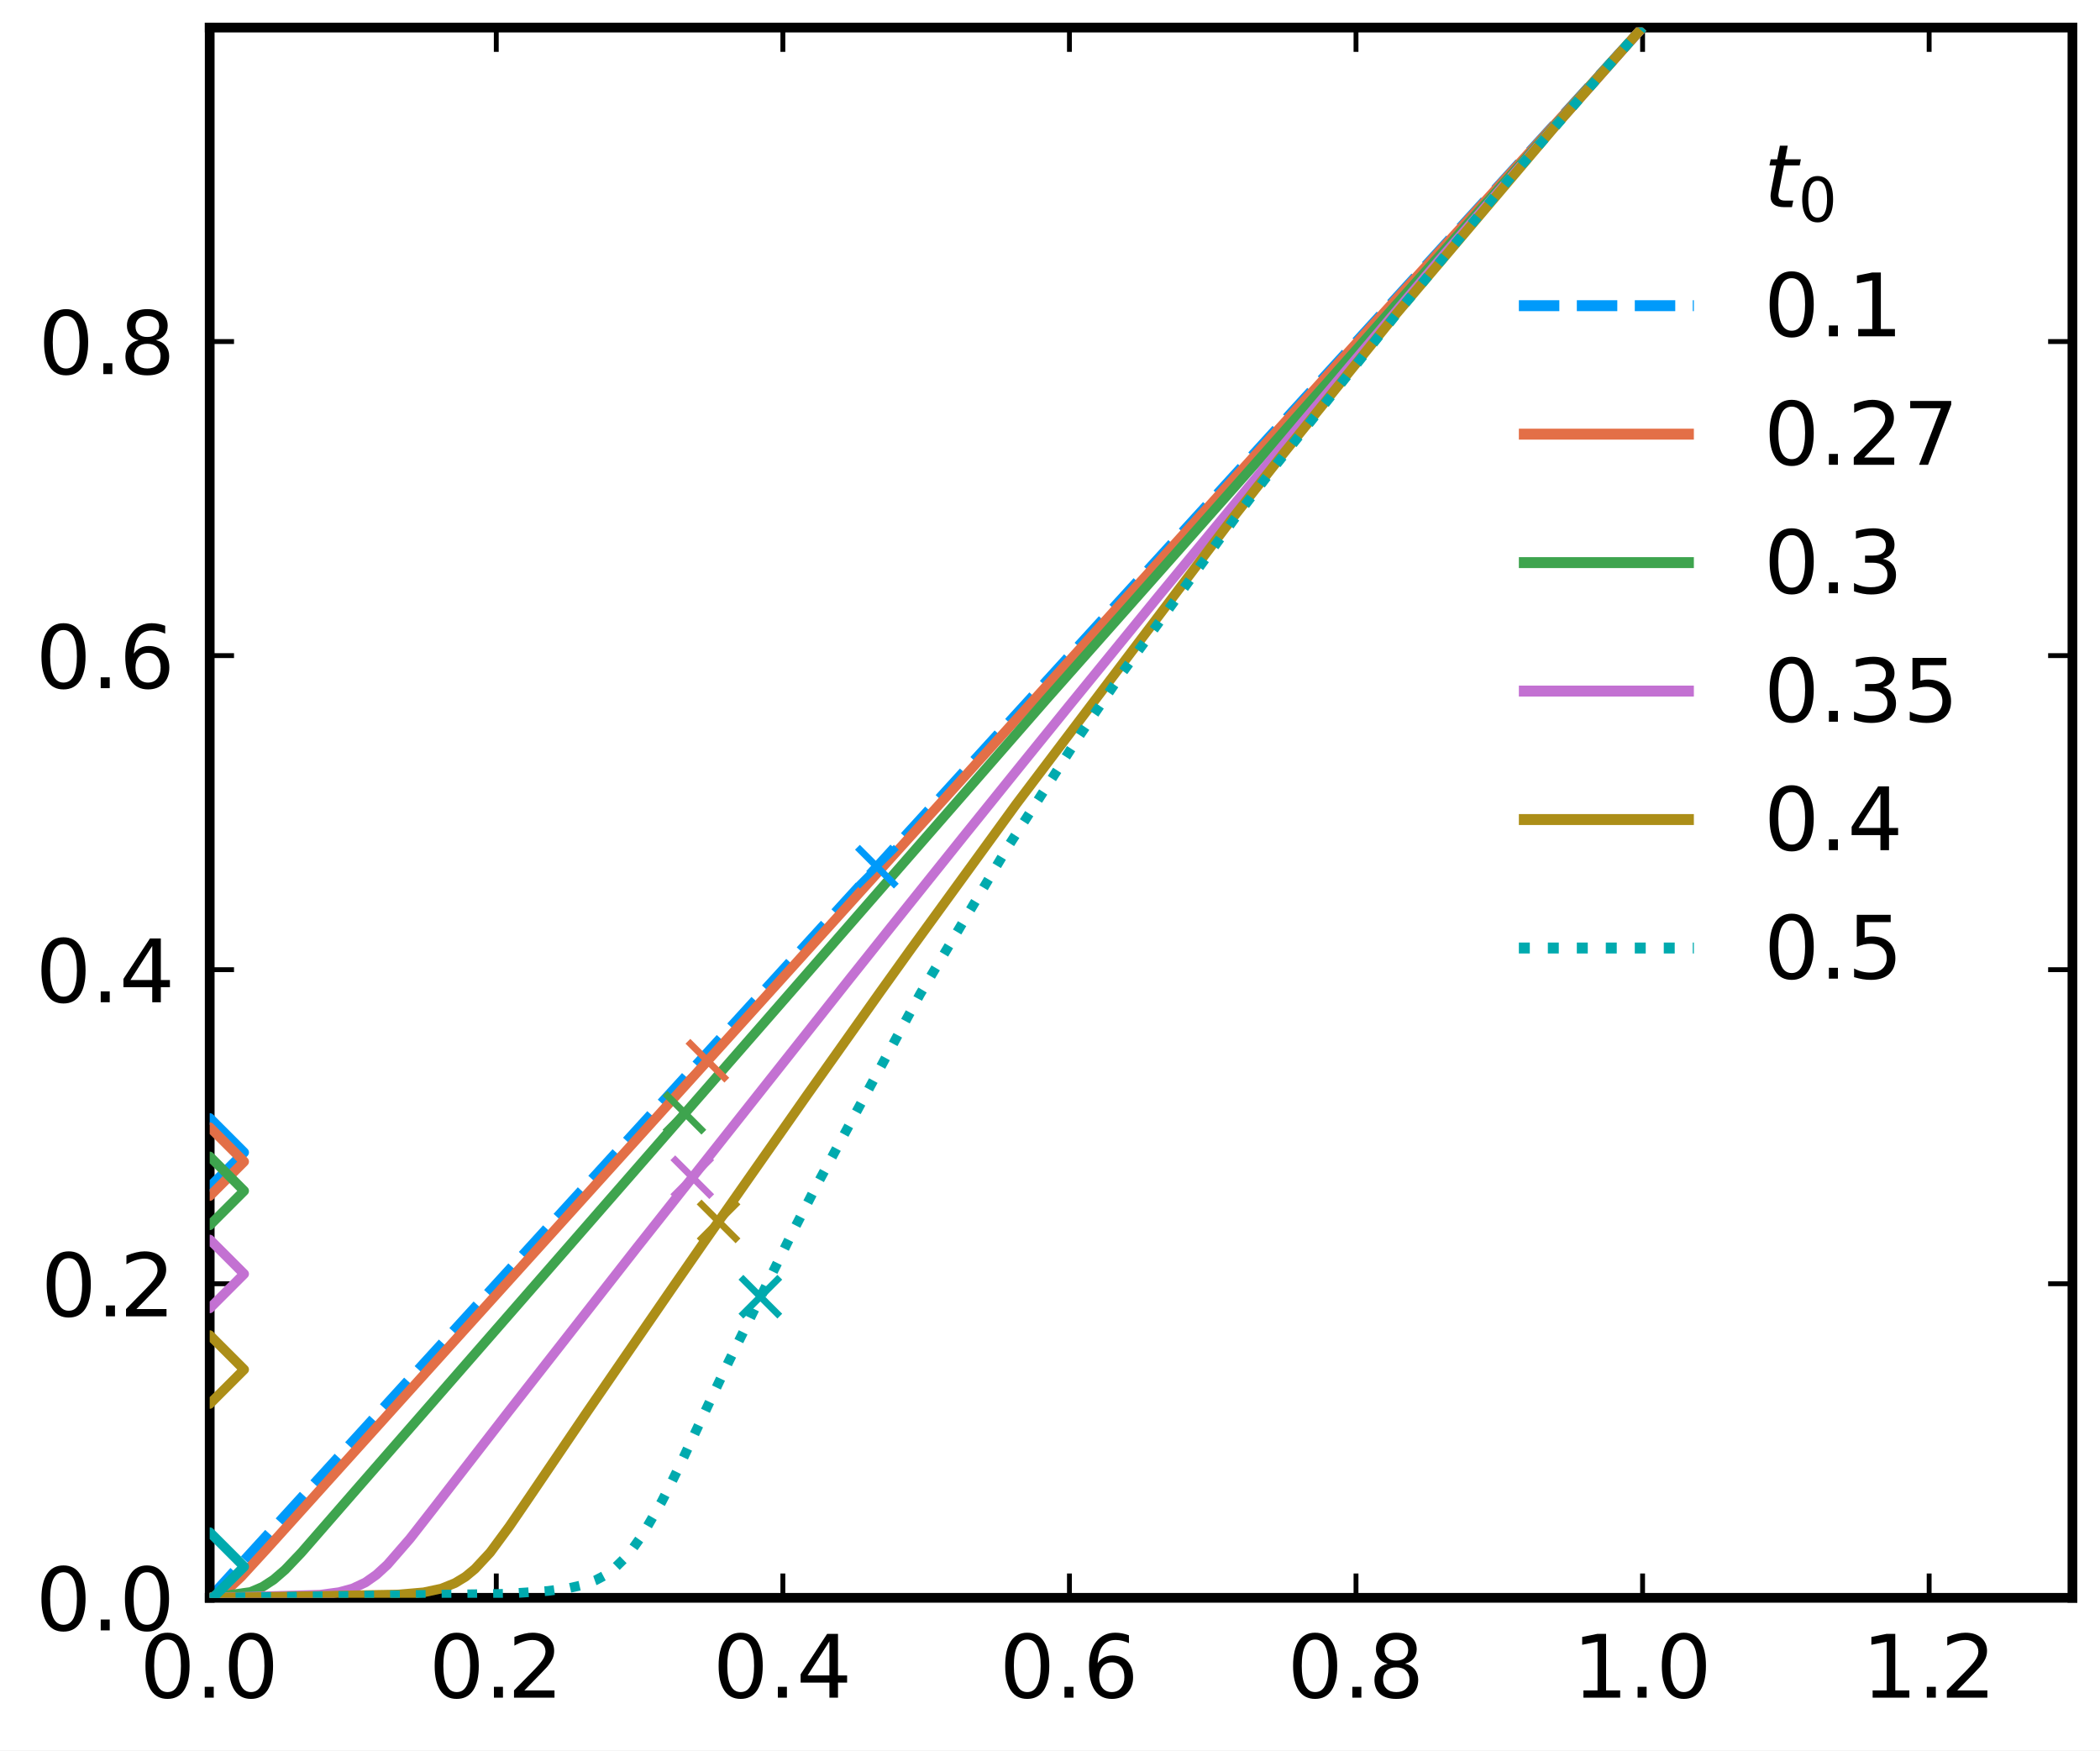
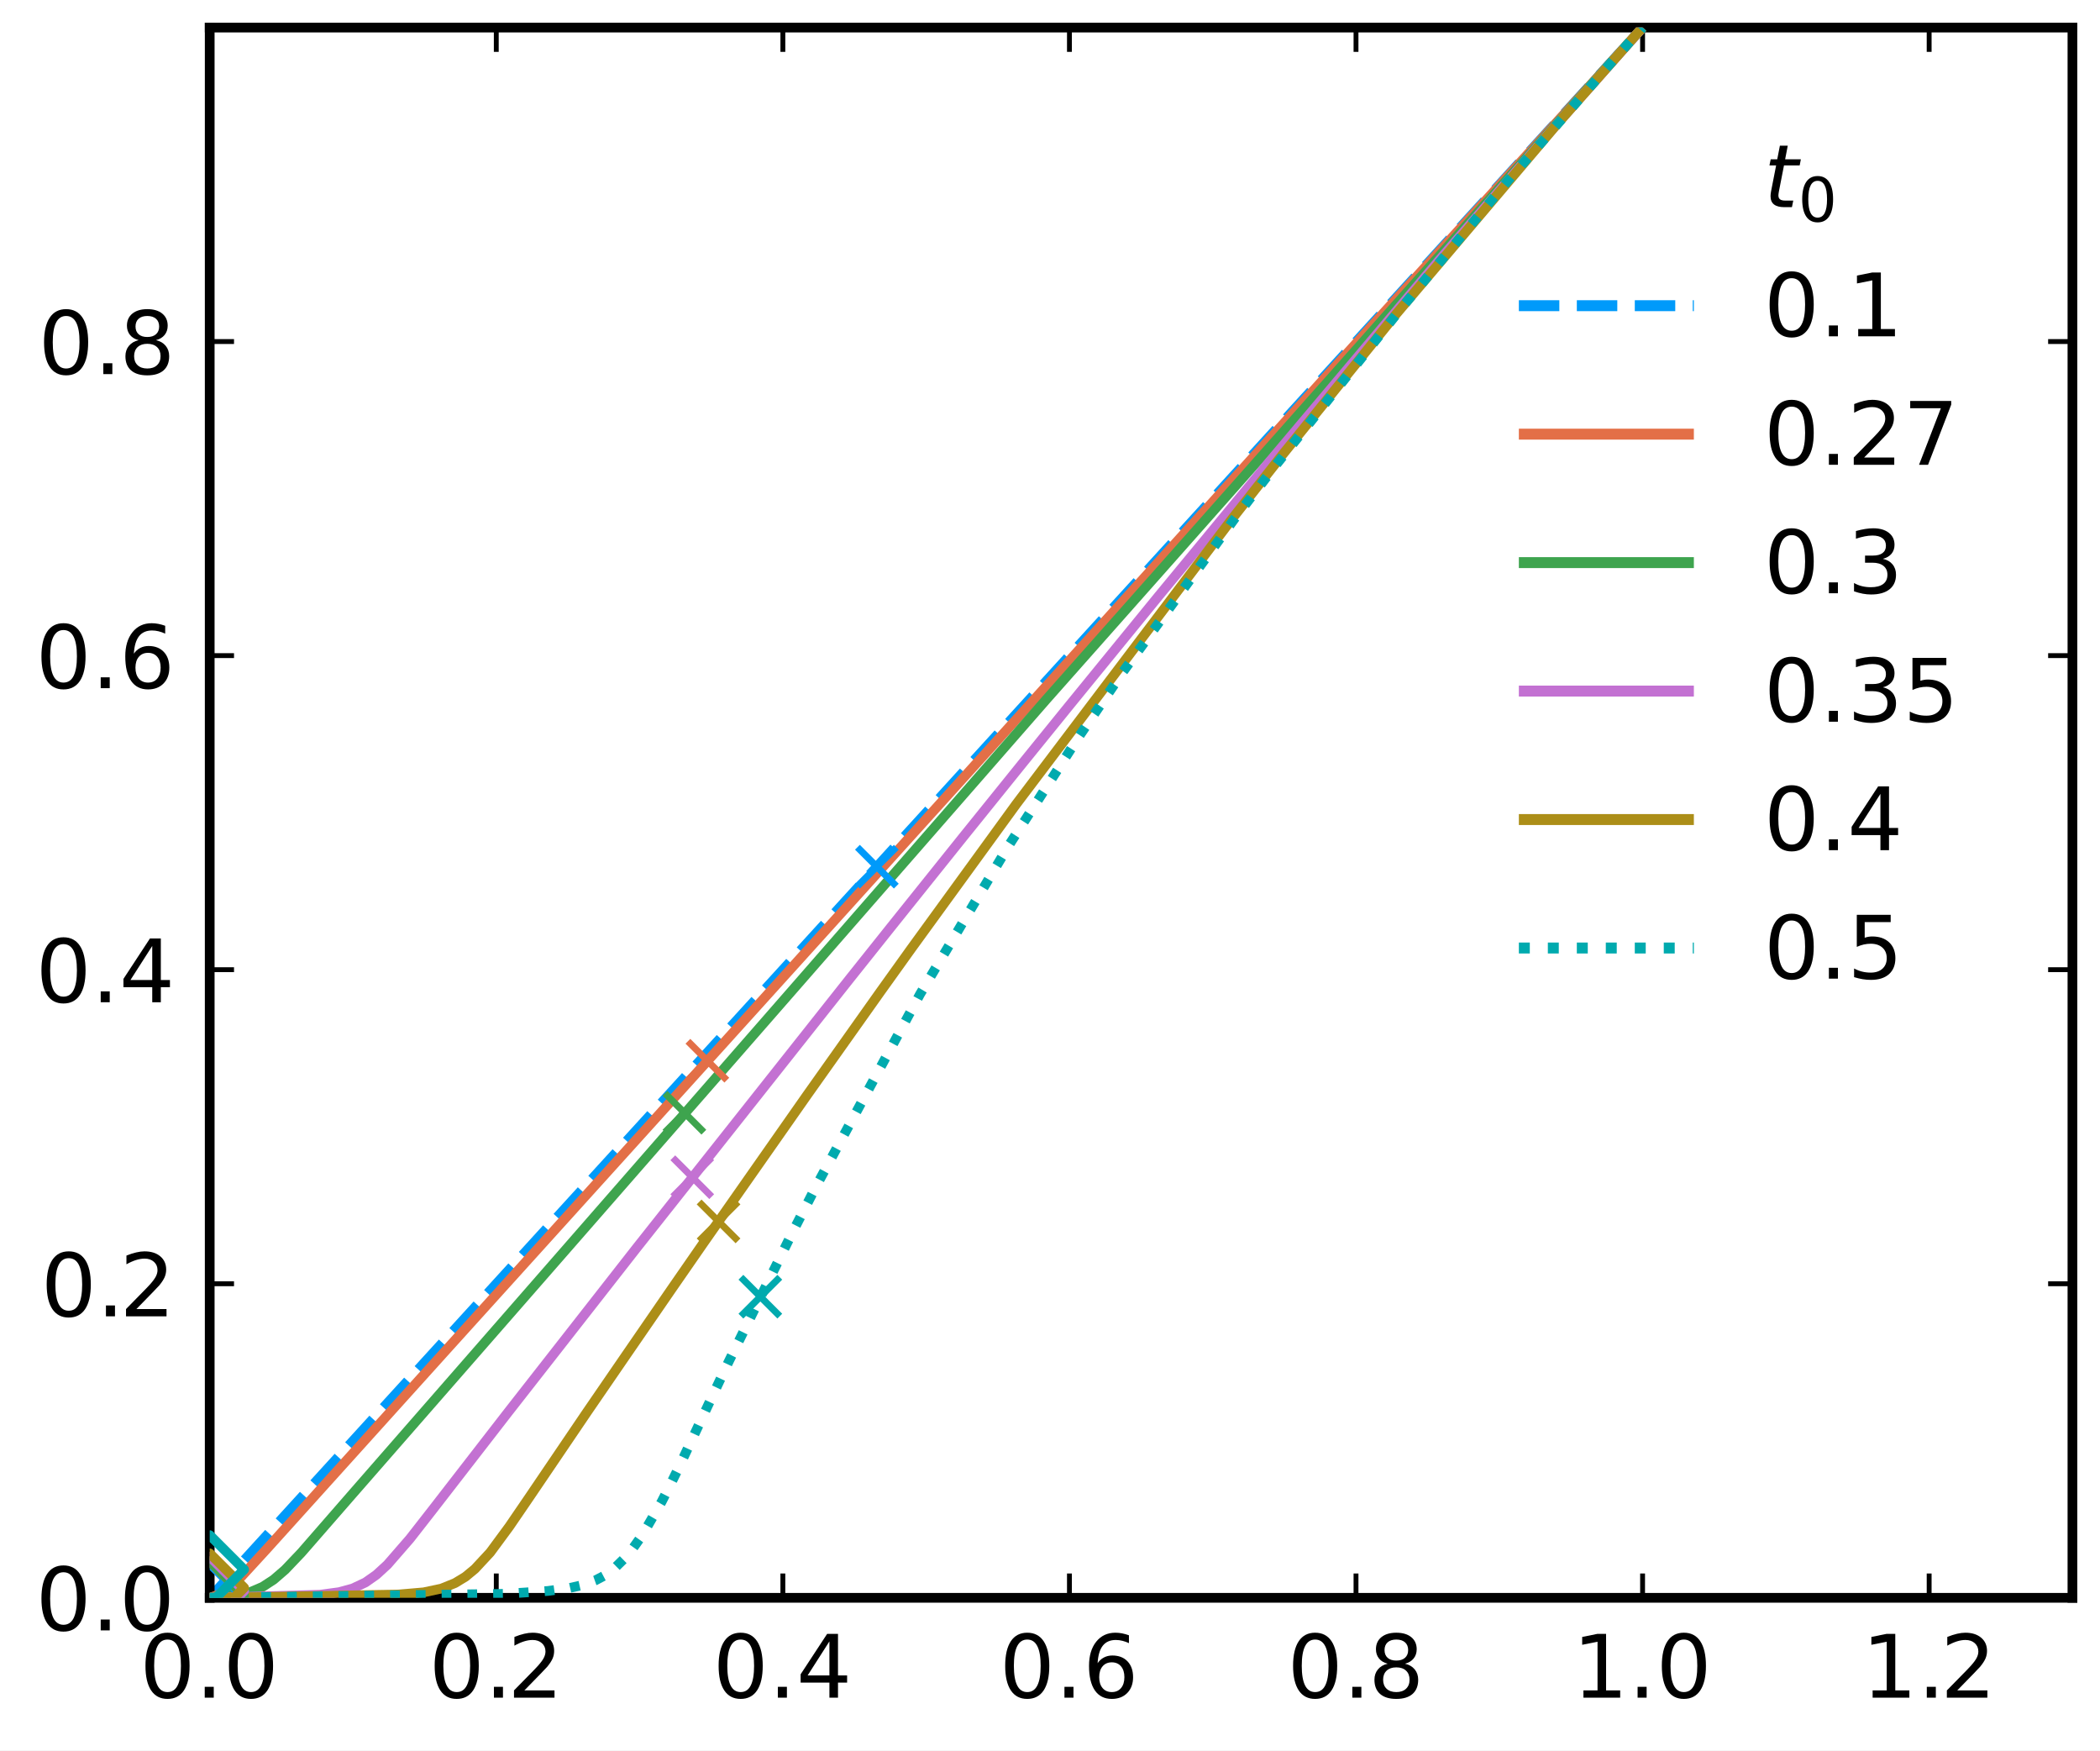
<svg xmlns="http://www.w3.org/2000/svg" xmlns:xlink="http://www.w3.org/1999/xlink" width="216pt" height="180pt" viewBox="0 0 216 180" version="1.1">
  <defs>
    <style type="text/css">*{stroke-linejoin: round; stroke-linecap: butt}</style>
  </defs>
  <g id="figure_1">
    <g id="patch_1">
      <path d="M 0 180  L 216 180  L 216 0  L 0 0  z " style="fill: #ffffff" />
    </g>
    <g id="axes_1">
      <g id="patch_2">
        <path d="M 21.57 164.305  L 213.165 164.305  L 213.165 2.835  L 21.57 2.835  z " style="fill: #ffffff" />
      </g>
      <g id="PathCollection_1">
        <defs>
-           <path id="m38006ba565" d="M 0 0  C 0 0 0 0 0 0  C 0 0 0 0 0 0  C 0 0 0 0 0 0  C 0 0 0 0 0 0  C 0 0 0 0 0 0  C 0 0 0 0 0 0  C 0 0 0 0 0 0  C 0 0 0 0 0 0  z " style="stroke: #ffffff; stroke-width: 0.7" />
-         </defs>
-         <g clip-path="url(#pa09ca803bc)">
-           <use xlink:href="#m38006ba565" x="21.57" y="164.305" style="fill: #ffffff; fill-opacity: 0; stroke: #ffffff; stroke-width: 0.7" />
+           <path id="m5576aa0395" d="M 0 0  C 0 0 0 0 0 0  C 0 0 0 0 0 0  C 0 0 0 0 0 0  C 0 0 0 0 0 0  C 0 0 0 0 0 0  C 0 0 0 0 0 0  C 0 0 0 0 0 0  C 0 0 0 0 0 0  z " style="stroke: #ffffff; stroke-width: 0.7" />
+         </defs>
+         <g clip-path="url(#p4e9ece68f7)">
+           <use xlink:href="#m5576aa0395" x="21.57" y="164.305" style="fill: #ffffff; fill-opacity: 0; stroke: #ffffff; stroke-width: 0.7" />
        </g>
      </g>
      <g id="matplotlib.axis_1">
        <g id="xtick_1">
          <g id="line2d_1">
            <defs>
-               <path id="mba8dc92163" d="M 0 0  L 0 -2.5  " style="stroke: #000000; stroke-width: 0.5" />
-             </defs>
-             <g>
-               <use xlink:href="#mba8dc92163" x="21.57" y="164.305" style="stroke: #000000; stroke-width: 0.5" />
+               <path id="m50d580b432" d="M 0 0  L 0 -2.5  " style="stroke: #000000; stroke-width: 0.5" />
+             </defs>
+             <g>
+               <use xlink:href="#m50d580b432" x="21.57" y="164.305" style="stroke: #000000; stroke-width: 0.5" />
            </g>
          </g>
          <g id="line2d_2">
            <defs>
-               <path id="m918cab32ae" d="M 0 0  L 0 2.5  " style="stroke: #000000; stroke-width: 0.5" />
-             </defs>
-             <g>
-               <use xlink:href="#m918cab32ae" x="21.57" y="2.835" style="stroke: #000000; stroke-width: 0.5" />
+               <path id="m050a867163" d="M 0 0  L 0 2.5  " style="stroke: #000000; stroke-width: 0.5" />
+             </defs>
+             <g>
+               <use xlink:href="#m050a867163" x="21.57" y="2.835" style="stroke: #000000; stroke-width: 0.5" />
            </g>
          </g>
          <g id="text_1">
            <g transform="translate(14.37031 174.6439) scale(0.09 -0.09)">
              <defs>
                <path id="DejaVuSans-30" d="M 2034 4250  Q 1547 4250 1301 3770  Q 1056 3291 1056 2328  Q 1056 1369 1301 889  Q 1547 409 2034 409  Q 2525 409 2770 889  Q 3016 1369 3016 2328  Q 3016 3291 2770 3770  Q 2525 4250 2034 4250  z M 2034 4750  Q 2819 4750 3233 4129  Q 3647 3509 3647 2328  Q 3647 1150 3233 529  Q 2819 -91 2034 -91  Q 1250 -91 836 529  Q 422 1150 422 2328  Q 422 3509 836 4129  Q 1250 4750 2034 4750  z " transform="scale(0.015625)" />
                <path id="DejaVuSans-2e" d="M 684 794  L 1344 794  L 1344 0  L 684 0  L 684 794  z " transform="scale(0.015625)" />
              </defs>
              <use xlink:href="#DejaVuSans-30" transform="translate(0 0.78125)" />
              <use xlink:href="#DejaVuSans-2e" transform="translate(63.62305 0.78125)" />
              <use xlink:href="#DejaVuSans-30" transform="translate(95.41016 0.78125)" />
            </g>
          </g>
        </g>
        <g id="xtick_2">
          <g id="line2d_3">
            <g>
-               <use xlink:href="#mba8dc92163" x="51.046" y="164.305" style="stroke: #000000; stroke-width: 0.5" />
+               <use xlink:href="#m50d580b432" x="51.046" y="164.305" style="stroke: #000000; stroke-width: 0.5" />
            </g>
          </g>
          <g id="line2d_4">
            <g>
-               <use xlink:href="#m918cab32ae" x="51.046" y="2.835" style="stroke: #000000; stroke-width: 0.5" />
+               <use xlink:href="#m050a867163" x="51.046" y="2.835" style="stroke: #000000; stroke-width: 0.5" />
            </g>
          </g>
          <g id="text_2">
            <g transform="translate(44.11647 174.6439) scale(0.09 -0.09)">
              <defs>
                <path id="DejaVuSans-32" d="M 1228 531  L 3431 531  L 3431 0  L 469 0  L 469 531  Q 828 903 1448 1529  Q 2069 2156 2228 2338  Q 2531 2678 2651 2914  Q 2772 3150 2772 3378  Q 2772 3750 2511 3984  Q 2250 4219 1831 4219  Q 1534 4219 1204 4116  Q 875 4013 500 3803  L 500 4441  Q 881 4594 1212 4672  Q 1544 4750 1819 4750  Q 2544 4750 2975 4387  Q 3406 4025 3406 3419  Q 3406 3131 3298 2873  Q 3191 2616 2906 2266  Q 2828 2175 2409 1742  Q 1991 1309 1228 531  z " transform="scale(0.015625)" />
              </defs>
              <use xlink:href="#DejaVuSans-30" transform="translate(0 0.78125)" />
              <use xlink:href="#DejaVuSans-2e" transform="translate(63.62305 0.78125)" />
              <use xlink:href="#DejaVuSans-32" transform="translate(89.91016 0.78125)" />
            </g>
          </g>
        </g>
        <g id="xtick_3">
          <g id="line2d_5">
            <g>
-               <use xlink:href="#mba8dc92163" x="80.523" y="164.305" style="stroke: #000000; stroke-width: 0.5" />
+               <use xlink:href="#m50d580b432" x="80.523" y="164.305" style="stroke: #000000; stroke-width: 0.5" />
            </g>
          </g>
          <g id="line2d_6">
            <g>
-               <use xlink:href="#m918cab32ae" x="80.523" y="2.835" style="stroke: #000000; stroke-width: 0.5" />
+               <use xlink:href="#m050a867163" x="80.523" y="2.835" style="stroke: #000000; stroke-width: 0.5" />
            </g>
          </g>
          <g id="text_3">
            <g transform="translate(73.32263 174.6439) scale(0.09 -0.09)">
              <defs>
                <path id="DejaVuSans-34" d="M 2419 4116  L 825 1625  L 2419 1625  L 2419 4116  z M 2253 4666  L 3047 4666  L 3047 1625  L 3713 1625  L 3713 1100  L 3047 1100  L 3047 0  L 2419 0  L 2419 1100  L 313 1100  L 313 1709  L 2253 4666  z " transform="scale(0.015625)" />
              </defs>
              <use xlink:href="#DejaVuSans-30" transform="translate(0 0.78125)" />
              <use xlink:href="#DejaVuSans-2e" transform="translate(63.62305 0.78125)" />
              <use xlink:href="#DejaVuSans-34" transform="translate(95.41016 0.78125)" />
            </g>
          </g>
        </g>
        <g id="xtick_4">
          <g id="line2d_7">
            <g>
-               <use xlink:href="#mba8dc92163" x="109.999" y="164.305" style="stroke: #000000; stroke-width: 0.5" />
+               <use xlink:href="#m50d580b432" x="109.999" y="164.305" style="stroke: #000000; stroke-width: 0.5" />
            </g>
          </g>
          <g id="line2d_8">
            <g>
-               <use xlink:href="#m918cab32ae" x="109.999" y="2.835" style="stroke: #000000; stroke-width: 0.5" />
+               <use xlink:href="#m050a867163" x="109.999" y="2.835" style="stroke: #000000; stroke-width: 0.5" />
            </g>
          </g>
          <g id="text_4">
            <g transform="translate(102.7988 174.6439) scale(0.09 -0.09)">
              <defs>
                <path id="DejaVuSans-36" d="M 2113 2584  Q 1688 2584 1439 2293  Q 1191 2003 1191 1497  Q 1191 994 1439 701  Q 1688 409 2113 409  Q 2538 409 2786 701  Q 3034 994 3034 1497  Q 3034 2003 2786 2293  Q 2538 2584 2113 2584  z M 3366 4563  L 3366 3988  Q 3128 4100 2886 4159  Q 2644 4219 2406 4219  Q 1781 4219 1451 3797  Q 1122 3375 1075 2522  Q 1259 2794 1537 2939  Q 1816 3084 2150 3084  Q 2853 3084 3261 2657  Q 3669 2231 3669 1497  Q 3669 778 3244 343  Q 2819 -91 2113 -91  Q 1303 -91 875 529  Q 447 1150 447 2328  Q 447 3434 972 4092  Q 1497 4750 2381 4750  Q 2619 4750 2861 4703  Q 3103 4656 3366 4563  z " transform="scale(0.015625)" />
              </defs>
              <use xlink:href="#DejaVuSans-30" transform="translate(0 0.78125)" />
              <use xlink:href="#DejaVuSans-2e" transform="translate(63.62305 0.78125)" />
              <use xlink:href="#DejaVuSans-36" transform="translate(95.41016 0.78125)" />
            </g>
          </g>
        </g>
        <g id="xtick_5">
          <g id="line2d_9">
            <g>
-               <use xlink:href="#mba8dc92163" x="139.475" y="164.305" style="stroke: #000000; stroke-width: 0.5" />
+               <use xlink:href="#m50d580b432" x="139.475" y="164.305" style="stroke: #000000; stroke-width: 0.5" />
            </g>
          </g>
          <g id="line2d_10">
            <g>
-               <use xlink:href="#m918cab32ae" x="139.475" y="2.835" style="stroke: #000000; stroke-width: 0.5" />
+               <use xlink:href="#m050a867163" x="139.475" y="2.835" style="stroke: #000000; stroke-width: 0.5" />
            </g>
          </g>
          <g id="text_5">
            <g transform="translate(132.41 174.6439) scale(0.09 -0.09)">
              <defs>
                <path id="DejaVuSans-38" d="M 2034 2216  Q 1584 2216 1326 1975  Q 1069 1734 1069 1313  Q 1069 891 1326 650  Q 1584 409 2034 409  Q 2484 409 2743 651  Q 3003 894 3003 1313  Q 3003 1734 2745 1975  Q 2488 2216 2034 2216  z M 1403 2484  Q 997 2584 770 2862  Q 544 3141 544 3541  Q 544 4100 942 4425  Q 1341 4750 2034 4750  Q 2731 4750 3128 4425  Q 3525 4100 3525 3541  Q 3525 3141 3298 2862  Q 3072 2584 2669 2484  Q 3125 2378 3379 2068  Q 3634 1759 3634 1313  Q 3634 634 3220 271  Q 2806 -91 2034 -91  Q 1263 -91 848 271  Q 434 634 434 1313  Q 434 1759 690 2068  Q 947 2378 1403 2484  z M 1172 3481  Q 1172 3119 1398 2916  Q 1625 2713 2034 2713  Q 2441 2713 2670 2916  Q 2900 3119 2900 3481  Q 2900 3844 2670 4047  Q 2441 4250 2034 4250  Q 1625 4250 1398 4047  Q 1172 3844 1172 3481  z " transform="scale(0.015625)" />
              </defs>
              <use xlink:href="#DejaVuSans-30" transform="translate(0 0.78125)" />
              <use xlink:href="#DejaVuSans-2e" transform="translate(63.62305 0.78125)" />
              <use xlink:href="#DejaVuSans-38" transform="translate(92.78516 0.78125)" />
            </g>
          </g>
        </g>
        <g id="xtick_6">
          <g id="line2d_11">
            <g>
-               <use xlink:href="#mba8dc92163" x="168.951" y="164.305" style="stroke: #000000; stroke-width: 0.5" />
+               <use xlink:href="#m50d580b432" x="168.951" y="164.305" style="stroke: #000000; stroke-width: 0.5" />
            </g>
          </g>
          <g id="line2d_12">
            <g>
-               <use xlink:href="#m918cab32ae" x="168.951" y="2.835" style="stroke: #000000; stroke-width: 0.5" />
+               <use xlink:href="#m050a867163" x="168.951" y="2.835" style="stroke: #000000; stroke-width: 0.5" />
            </g>
          </g>
          <g id="text_6">
            <g transform="translate(161.7511 174.6439) scale(0.09 -0.09)">
              <defs>
                <path id="DejaVuSans-31" d="M 794 531  L 1825 531  L 1825 4091  L 703 3866  L 703 4441  L 1819 4666  L 2450 4666  L 2450 531  L 3481 531  L 3481 0  L 794 0  L 794 531  z " transform="scale(0.015625)" />
              </defs>
              <use xlink:href="#DejaVuSans-31" transform="translate(0 0.78125)" />
              <use xlink:href="#DejaVuSans-2e" transform="translate(63.62305 0.78125)" />
              <use xlink:href="#DejaVuSans-30" transform="translate(95.41016 0.78125)" />
            </g>
          </g>
        </g>
        <g id="xtick_7">
          <g id="line2d_13">
            <g>
-               <use xlink:href="#mba8dc92163" x="198.427" y="164.305" style="stroke: #000000; stroke-width: 0.5" />
+               <use xlink:href="#m50d580b432" x="198.427" y="164.305" style="stroke: #000000; stroke-width: 0.5" />
            </g>
          </g>
          <g id="line2d_14">
            <g>
-               <use xlink:href="#m918cab32ae" x="198.427" y="2.835" style="stroke: #000000; stroke-width: 0.5" />
+               <use xlink:href="#m050a867163" x="198.427" y="2.835" style="stroke: #000000; stroke-width: 0.5" />
            </g>
          </g>
          <g id="text_7">
            <g transform="translate(191.4973 174.6439) scale(0.09 -0.09)">
              <use xlink:href="#DejaVuSans-31" transform="translate(0 0.78125)" />
              <use xlink:href="#DejaVuSans-2e" transform="translate(63.62305 0.78125)" />
              <use xlink:href="#DejaVuSans-32" transform="translate(89.91016 0.78125)" />
            </g>
          </g>
        </g>
      </g>
      <g id="matplotlib.axis_2">
        <g id="ytick_1">
          <g id="line2d_15">
            <defs>
-               <path id="m8e745df35f" d="M 0 0  L 2.5 0  " style="stroke: #000000; stroke-width: 0.5" />
-             </defs>
-             <g>
-               <use xlink:href="#m8e745df35f" x="21.57" y="164.305" style="stroke: #000000; stroke-width: 0.5" />
+               <path id="m32a38a7909" d="M 0 0  L 2.5 0  " style="stroke: #000000; stroke-width: 0.5" />
+             </defs>
+             <g>
+               <use xlink:href="#m32a38a7909" x="21.57" y="164.305" style="stroke: #000000; stroke-width: 0.5" />
            </g>
          </g>
          <g id="line2d_16">
            <defs>
-               <path id="mcccf6a36ba" d="M 0 0  L -2.5 0  " style="stroke: #000000; stroke-width: 0.5" />
-             </defs>
-             <g>
-               <use xlink:href="#mcccf6a36ba" x="213.165" y="164.305" style="stroke: #000000; stroke-width: 0.5" />
+               <path id="mdf96175ae0" d="M 0 0  L -2.5 0  " style="stroke: #000000; stroke-width: 0.5" />
+             </defs>
+             <g>
+               <use xlink:href="#mdf96175ae0" x="213.165" y="164.305" style="stroke: #000000; stroke-width: 0.5" />
            </g>
          </g>
          <g id="text_8">
            <g transform="translate(3.67031 167.7247) scale(0.09 -0.09)">
              <use xlink:href="#DejaVuSans-30" transform="translate(0 0.78125)" />
              <use xlink:href="#DejaVuSans-2e" transform="translate(63.62305 0.78125)" />
              <use xlink:href="#DejaVuSans-30" transform="translate(95.41016 0.78125)" />
            </g>
          </g>
        </g>
        <g id="ytick_2">
          <g id="line2d_17">
            <g>
-               <use xlink:href="#m8e745df35f" x="21.57" y="132.009" style="stroke: #000000; stroke-width: 0.5" />
+               <use xlink:href="#m32a38a7909" x="21.57" y="132.009" style="stroke: #000000; stroke-width: 0.5" />
            </g>
          </g>
          <g id="line2d_18">
            <g>
-               <use xlink:href="#mcccf6a36ba" x="213.165" y="132.009" style="stroke: #000000; stroke-width: 0.5" />
+               <use xlink:href="#mdf96175ae0" x="213.165" y="132.009" style="stroke: #000000; stroke-width: 0.5" />
            </g>
          </g>
          <g id="text_9">
            <g transform="translate(4.21031 135.4285) scale(0.09 -0.09)">
              <use xlink:href="#DejaVuSans-30" transform="translate(0 0.78125)" />
              <use xlink:href="#DejaVuSans-2e" transform="translate(63.62305 0.78125)" />
              <use xlink:href="#DejaVuSans-32" transform="translate(89.91016 0.78125)" />
            </g>
          </g>
        </g>
        <g id="ytick_3">
          <g id="line2d_19">
            <g>
-               <use xlink:href="#m8e745df35f" x="21.57" y="99.713" style="stroke: #000000; stroke-width: 0.5" />
+               <use xlink:href="#m32a38a7909" x="21.57" y="99.713" style="stroke: #000000; stroke-width: 0.5" />
            </g>
          </g>
          <g id="line2d_20">
            <g>
-               <use xlink:href="#mcccf6a36ba" x="213.165" y="99.713" style="stroke: #000000; stroke-width: 0.5" />
+               <use xlink:href="#mdf96175ae0" x="213.165" y="99.713" style="stroke: #000000; stroke-width: 0.5" />
            </g>
          </g>
          <g id="text_10">
            <g transform="translate(3.67031 103.1324) scale(0.09 -0.09)">
              <use xlink:href="#DejaVuSans-30" transform="translate(0 0.78125)" />
              <use xlink:href="#DejaVuSans-2e" transform="translate(63.62305 0.78125)" />
              <use xlink:href="#DejaVuSans-34" transform="translate(95.41016 0.78125)" />
            </g>
          </g>
        </g>
        <g id="ytick_4">
          <g id="line2d_21">
            <g>
-               <use xlink:href="#m8e745df35f" x="21.57" y="67.417" style="stroke: #000000; stroke-width: 0.5" />
+               <use xlink:href="#m32a38a7909" x="21.57" y="67.417" style="stroke: #000000; stroke-width: 0.5" />
            </g>
          </g>
          <g id="line2d_22">
            <g>
-               <use xlink:href="#mcccf6a36ba" x="213.165" y="67.417" style="stroke: #000000; stroke-width: 0.5" />
+               <use xlink:href="#mdf96175ae0" x="213.165" y="67.417" style="stroke: #000000; stroke-width: 0.5" />
            </g>
          </g>
          <g id="text_11">
            <g transform="translate(3.67031 70.83631) scale(0.09 -0.09)">
              <use xlink:href="#DejaVuSans-30" transform="translate(0 0.78125)" />
              <use xlink:href="#DejaVuSans-2e" transform="translate(63.62305 0.78125)" />
              <use xlink:href="#DejaVuSans-36" transform="translate(95.41016 0.78125)" />
            </g>
          </g>
        </g>
        <g id="ytick_5">
          <g id="line2d_23">
            <g>
-               <use xlink:href="#m8e745df35f" x="21.57" y="35.121" style="stroke: #000000; stroke-width: 0.5" />
+               <use xlink:href="#m32a38a7909" x="21.57" y="35.121" style="stroke: #000000; stroke-width: 0.5" />
            </g>
          </g>
          <g id="line2d_24">
            <g>
-               <use xlink:href="#mcccf6a36ba" x="213.165" y="35.121" style="stroke: #000000; stroke-width: 0.5" />
+               <use xlink:href="#mdf96175ae0" x="213.165" y="35.121" style="stroke: #000000; stroke-width: 0.5" />
            </g>
          </g>
          <g id="text_12">
            <g transform="translate(3.94031 38.5402) scale(0.09 -0.09)">
              <use xlink:href="#DejaVuSans-30" transform="translate(0 0.78125)" />
              <use xlink:href="#DejaVuSans-2e" transform="translate(63.62305 0.78125)" />
              <use xlink:href="#DejaVuSans-38" transform="translate(92.78516 0.78125)" />
            </g>
          </g>
        </g>
      </g>
      <g id="line2d_25">
-         <path d="M 21.579 164.305  L 168.951 2.835  L 168.951 2.835  " clip-path="url(#pa09ca803bc)" style="fill: none; stroke-dasharray: 3.7,1.6; stroke-dashoffset: 0; stroke: #009afa" />
+         <path d="M 21.579 164.305  L 168.951 2.835  L 168.951 2.835  " clip-path="url(#p4e9ece68f7)" style="fill: none; stroke-dasharray: 3.7,1.6; stroke-dashoffset: 0; stroke: #009afa" />
      </g>
      <g id="patch_3">
        <path d="M 21.57 164.305  L 21.57 2.835  " style="fill: none; stroke: #000000; stroke-linejoin: miter; stroke-linecap: square" />
      </g>
      <g id="patch_4">
        <path d="M 213.165 164.305  L 213.165 2.835  " style="fill: none; stroke: #000000; stroke-linejoin: miter; stroke-linecap: square" />
      </g>
      <g id="patch_5">
        <path d="M 21.57 164.305  L 213.165 164.305  " style="fill: none; stroke: #000000; stroke-linejoin: miter; stroke-linecap: square" />
      </g>
      <g id="patch_6">
        <path d="M 21.57 2.835  L 213.165 2.835  " style="fill: none; stroke: #000000; stroke-linejoin: miter; stroke-linecap: square" />
      </g>
      <g id="line2d_26">
-         <path d="M 21.579 164.305  L 21.795 164.231  L 22.731 163.883  L 23.585 163.3  L 24.782 162.175  L 27.507 159.202  L 45.93 138.78  L 142.64 31.819  L 168.951 2.835  L 168.951 2.835  " clip-path="url(#pa09ca803bc)" style="fill: none; stroke: #e36f47" />
+         <path d="M 21.579 164.305  L 21.795 164.231  L 22.731 163.883  L 23.585 163.3  L 24.782 162.175  L 27.507 159.202  L 45.93 138.78  L 142.64 31.819  L 168.951 2.835  L 168.951 2.835  " clip-path="url(#p4e9ece68f7)" style="fill: none; stroke: #e36f47" />
      </g>
      <g id="line2d_27">
-         <path d="M 21.579 164.305  L 21.768 164.26  L 25.771 163.707  L 27.013 163.175  L 28.155 162.429  L 29.324 161.418  L 30.989 159.669  L 36.278 153.599  L 107.602 71.947  L 164.193 8.105  L 168.951 2.835  L 168.951 2.835  " clip-path="url(#pa09ca803bc)" style="fill: none; stroke: #3ea44e" />
+         <path d="M 21.579 164.305  L 21.768 164.26  L 25.771 163.707  L 27.013 163.175  L 28.155 162.429  L 29.324 161.418  L 30.989 159.669  L 36.278 153.599  L 107.602 71.947  L 164.193 8.105  L 168.951 2.835  L 168.951 2.835  " clip-path="url(#p4e9ece68f7)" style="fill: none; stroke: #3ea44e" />
      </g>
      <g id="line2d_28">
-         <path d="M 21.579 164.305  L 21.75 164.275  L 24.539 164.224  L 32.914 163.991  L 34.884 163.724  L 36.269 163.347  L 37.582 162.729  L 38.707 161.942  L 39.849 160.894  L 42.161 158.234  L 44.473 155.274  L 52.254 145.231  L 65.45 128.366  L 87.408 100.637  L 91.663 95.303  L 99.075 86.052  L 105.111 78.567  L 109.95 72.597  L 119.197 61.265  L 130.658 47.377  L 148.388 26.337  L 160.208 12.681  L 168.951 2.835  L 168.951 2.835  " clip-path="url(#pa09ca803bc)" style="fill: none; stroke: #c371d2" />
+         <path d="M 21.579 164.305  L 21.75 164.275  L 24.539 164.224  L 32.914 163.991  L 34.884 163.724  L 36.269 163.347  L 37.582 162.729  L 38.707 161.942  L 39.849 160.894  L 42.161 158.234  L 44.473 155.274  L 52.254 145.231  L 65.45 128.366  L 87.408 100.637  L 91.663 95.303  L 99.075 86.052  L 105.111 78.567  L 109.95 72.597  L 119.197 61.265  L 130.658 47.377  L 148.388 26.337  L 160.208 12.681  L 168.951 2.835  L 168.951 2.835  " clip-path="url(#p4e9ece68f7)" style="fill: none; stroke: #c371d2" />
      </g>
      <g id="line2d_29">
-         <path d="M 21.579 164.305  L 21.75 164.283  L 25.888 164.241  L 41.018 163.964  L 43.582 163.742  L 45.399 163.357  L 46.793 162.794  L 47.864 162.146  L 48.844 161.338  L 50.419 159.642  L 52.38 156.983  L 54.44 153.968  L 60.386 145.195  L 64.37 139.391  L 65.765 137.365  L 69.174 132.413  L 72.259 127.962  L 83 112.631  L 90.529 102.013  L 93.758 97.508  L 104.535 82.683  L 126.745 53.334  L 131.836 46.856  L 143.629 32.265  L 160.037 12.902  L 168.429 3.41  L 168.951 2.835  L 168.951 2.835  " clip-path="url(#pa09ca803bc)" style="fill: none; stroke: #ac8e18" />
+         <path d="M 21.579 164.305  L 21.75 164.283  L 25.888 164.241  L 41.018 163.964  L 43.582 163.742  L 45.399 163.357  L 46.793 162.794  L 47.864 162.146  L 48.844 161.338  L 50.419 159.642  L 52.38 156.983  L 54.44 153.968  L 60.386 145.195  L 64.37 139.391  L 65.765 137.365  L 69.174 132.413  L 72.259 127.962  L 83 112.631  L 90.529 102.013  L 93.758 97.508  L 104.535 82.683  L 126.745 53.334  L 131.836 46.856  L 143.629 32.265  L 160.037 12.902  L 168.429 3.41  L 168.951 2.835  L 168.951 2.835  " clip-path="url(#p4e9ece68f7)" style="fill: none; stroke: #ac8e18" />
      </g>
      <g id="line2d_30">
-         <path d="M 21.579 164.305  L 21.732 164.295  L 51.93 163.897  L 56.356 163.6  L 58.559 163.3  L 59.783 163.023  L 61.249 162.505  L 62.068 162.073  L 63.273 161.192  L 64.137 160.346  L 65.09 159.223  L 66.08 157.833  L 68.059 154.416  L 68.886 152.797  L 69.777 150.992  L 72.916 144.318  L 74.895 140.13  L 81.435 126.878  L 83.971 121.934  L 94.64 102.22  L 103.77 86.919  L 111.066 75.603  L 115.509 69.074  L 127.194 53.051  L 131.332 47.694  L 144.25 31.545  L 155.143 18.53  L 166.351 5.719  L 168.951 2.835  L 168.951 2.835  " clip-path="url(#pa09ca803bc)" style="fill: none; stroke-dasharray: 1,1.65; stroke-dashoffset: 0; stroke: #00aaae" />
+         <path d="M 21.579 164.305  L 21.732 164.295  L 51.93 163.897  L 56.356 163.6  L 58.559 163.3  L 59.783 163.023  L 61.249 162.505  L 62.068 162.073  L 63.273 161.192  L 64.137 160.346  L 65.09 159.223  L 66.08 157.833  L 68.059 154.416  L 68.886 152.797  L 69.777 150.992  L 72.916 144.318  L 74.895 140.13  L 81.435 126.878  L 83.971 121.934  L 94.64 102.22  L 103.77 86.919  L 111.066 75.603  L 115.509 69.074  L 127.194 53.051  L 131.332 47.694  L 144.25 31.545  L 155.143 18.53  L 166.351 5.719  L 168.951 2.835  L 168.951 2.835  " clip-path="url(#p4e9ece68f7)" style="fill: none; stroke-dasharray: 1,1.65; stroke-dashoffset: 0; stroke: #00aaae" />
      </g>
      <g id="PathCollection_2">
        <defs>
-           <path id="mc723f2f524" d="M -2 2  L 2 -2  M -2 -2  L 2 2  " style="stroke: #009afa; stroke-width: 0.7" />
-         </defs>
-         <g clip-path="url(#pa09ca803bc)">
-           <use xlink:href="#mc723f2f524" x="90.193" y="89.124" style="fill: #009afa; stroke: #009afa; stroke-width: 0.7" />
+           <path id="m0aa0d3df61" d="M -2 2  L 2 -2  M -2 -2  L 2 2  " style="stroke: #009afa; stroke-width: 0.7" />
+         </defs>
+         <g clip-path="url(#p4e9ece68f7)">
+           <use xlink:href="#m0aa0d3df61" x="90.193" y="89.124" style="fill: #009afa; stroke: #009afa; stroke-width: 0.7" />
        </g>
      </g>
      <g id="PathCollection_3">
        <defs>
-           <path id="m35467bd098" d="M -2 2  L 2 -2  M -2 -2  L 2 2  " style="stroke: #e36f47; stroke-width: 0.7" />
-         </defs>
-         <g clip-path="url(#pa09ca803bc)">
-           <use xlink:href="#m35467bd098" x="72.758" y="109.075" style="fill: #e36f47; stroke: #e36f47; stroke-width: 0.7" />
+           <path id="m72d3392fd3" d="M -2 2  L 2 -2  M -2 -2  L 2 2  " style="stroke: #e36f47; stroke-width: 0.7" />
+         </defs>
+         <g clip-path="url(#p4e9ece68f7)">
+           <use xlink:href="#m72d3392fd3" x="72.758" y="109.075" style="fill: #e36f47; stroke: #e36f47; stroke-width: 0.7" />
        </g>
      </g>
      <g id="PathCollection_4">
        <defs>
-           <path id="m997ba26112" d="M -2 2  L 2 -2  M -2 -2  L 2 2  " style="stroke: #3ea44e; stroke-width: 0.7" />
-         </defs>
-         <g clip-path="url(#pa09ca803bc)">
-           <use xlink:href="#m997ba26112" x="70.395" y="114.424" style="fill: #3ea44e; stroke: #3ea44e; stroke-width: 0.7" />
+           <path id="m2c4b2897a4" d="M -2 2  L 2 -2  M -2 -2  L 2 2  " style="stroke: #3ea44e; stroke-width: 0.7" />
+         </defs>
+         <g clip-path="url(#p4e9ece68f7)">
+           <use xlink:href="#m2c4b2897a4" x="70.395" y="114.424" style="fill: #3ea44e; stroke: #3ea44e; stroke-width: 0.7" />
        </g>
      </g>
      <g id="PathCollection_5">
        <defs>
-           <path id="m12f5f7c06a" d="M -2 2  L 2 -2  M -2 -2  L 2 2  " style="stroke: #c371d2; stroke-width: 0.7" />
-         </defs>
-         <g clip-path="url(#pa09ca803bc)">
-           <use xlink:href="#m12f5f7c06a" x="71.203" y="121.054" style="fill: #c371d2; stroke: #c371d2; stroke-width: 0.7" />
+           <path id="mac06a32923" d="M -2 2  L 2 -2  M -2 -2  L 2 2  " style="stroke: #c371d2; stroke-width: 0.7" />
+         </defs>
+         <g clip-path="url(#p4e9ece68f7)">
+           <use xlink:href="#mac06a32923" x="71.203" y="121.054" style="fill: #c371d2; stroke: #c371d2; stroke-width: 0.7" />
        </g>
      </g>
      <g id="PathCollection_6">
        <defs>
-           <path id="mf97945ee59" d="M -2 2  L 2 -2  M -2 -2  L 2 2  " style="stroke: #ac8e18; stroke-width: 0.7" />
-         </defs>
-         <g clip-path="url(#pa09ca803bc)">
-           <use xlink:href="#mf97945ee59" x="73.909" y="125.6" style="fill: #ac8e18; stroke: #ac8e18; stroke-width: 0.7" />
+           <path id="m3d165f2f14" d="M -2 2  L 2 -2  M -2 -2  L 2 2  " style="stroke: #ac8e18; stroke-width: 0.7" />
+         </defs>
+         <g clip-path="url(#p4e9ece68f7)">
+           <use xlink:href="#m3d165f2f14" x="73.909" y="125.6" style="fill: #ac8e18; stroke: #ac8e18; stroke-width: 0.7" />
        </g>
      </g>
      <g id="PathCollection_7">
        <defs>
-           <path id="m21e81c8068" d="M -2 2  L 2 -2  M -2 -2  L 2 2  " style="stroke: #00aaae; stroke-width: 0.7" />
-         </defs>
-         <g clip-path="url(#pa09ca803bc)">
-           <use xlink:href="#m21e81c8068" x="78.208" y="133.341" style="fill: #00aaae; stroke: #00aaae; stroke-width: 0.7" />
+           <path id="m575c9ca8ef" d="M -2 2  L 2 -2  M -2 -2  L 2 2  " style="stroke: #00aaae; stroke-width: 0.7" />
+         </defs>
+         <g clip-path="url(#p4e9ece68f7)">
+           <use xlink:href="#m575c9ca8ef" x="78.208" y="133.341" style="fill: #00aaae; stroke: #00aaae; stroke-width: 0.7" />
        </g>
      </g>
      <g id="PathCollection_8">
        <defs>
-           <path id="mb9e88c0afc" d="M -0 3.536  L 3.536 0  L 0 -3.536  L -3.536 -0  z " style="stroke: #009afa" />
-         </defs>
-         <g clip-path="url(#pa09ca803bc)">
-           <use xlink:href="#mb9e88c0afc" x="21.573" y="118.505" style="fill-opacity: 0; stroke: #009afa" />
+           <path id="m15f1b12477" d="M -0 3.536  L 3.536 0  L 0 -3.536  L -3.536 -0  z " style="stroke: #009afa" />
+         </defs>
+         <g clip-path="url(#p4e9ece68f7)">
+           <use xlink:href="#m15f1b12477" x="21.57" y="164.276" style="fill-opacity: 0; stroke: #009afa" />
        </g>
      </g>
      <g id="PathCollection_9">
        <defs>
-           <path id="m88cf87176a" d="M -0 3.536  L 3.536 0  L 0 -3.536  L -3.536 -0  z " style="stroke: #e36f47" />
-         </defs>
-         <g clip-path="url(#pa09ca803bc)">
-           <use xlink:href="#m88cf87176a" x="21.573" y="119.451" style="fill-opacity: 0; stroke: #e36f47" />
+           <path id="m0f45d4f992" d="M -0 3.536  L 3.536 0  L 0 -3.536  L -3.536 -0  z " style="stroke: #e36f47" />
+         </defs>
+         <g clip-path="url(#p4e9ece68f7)">
+           <use xlink:href="#m0f45d4f992" x="21.57" y="164.074" style="fill-opacity: 0; stroke: #e36f47" />
        </g>
      </g>
      <g id="PathCollection_10">
        <defs>
-           <path id="m78dbb2d06d" d="M -0 3.536  L 3.536 0  L 0 -3.536  L -3.536 -0  z " style="stroke: #3ea44e" />
-         </defs>
-         <g clip-path="url(#pa09ca803bc)">
-           <use xlink:href="#m78dbb2d06d" x="21.573" y="122.459" style="fill-opacity: 0; stroke: #3ea44e" />
+           <path id="m110f8d3d99" d="M -0 3.536  L 3.536 0  L 0 -3.536  L -3.536 -0  z " style="stroke: #3ea44e" />
+         </defs>
+         <g clip-path="url(#p4e9ece68f7)">
+           <use xlink:href="#m110f8d3d99" x="21.57" y="164.062" style="fill-opacity: 0; stroke: #3ea44e" />
        </g>
      </g>
      <g id="PathCollection_11">
        <defs>
-           <path id="m9a40cc9f54" d="M -0 3.536  L 3.536 0  L 0 -3.536  L -3.536 -0  z " style="stroke: #c371d2" />
-         </defs>
-         <g clip-path="url(#pa09ca803bc)">
-           <use xlink:href="#m9a40cc9f54" x="21.573" y="131.002" style="fill-opacity: 0; stroke: #c371d2" />
+           <path id="m688239b49e" d="M -0 3.536  L 3.536 0  L 0 -3.536  L -3.536 -0  z " style="stroke: #c371d2" />
+         </defs>
+         <g clip-path="url(#p4e9ece68f7)">
+           <use xlink:href="#m688239b49e" x="21.571" y="163.604" style="fill-opacity: 0; stroke: #c371d2" />
        </g>
      </g>
      <g id="PathCollection_12">
        <defs>
-           <path id="m315e35d0cb" d="M -0 3.536  L 3.536 0  L 0 -3.536  L -3.536 -0  z " style="stroke: #ac8e18" />
-         </defs>
-         <g clip-path="url(#pa09ca803bc)">
-           <use xlink:href="#m315e35d0cb" x="21.573" y="140.832" style="fill-opacity: 0; stroke: #ac8e18" />
+           <path id="m7558716583" d="M -0 3.536  L 3.536 0  L 0 -3.536  L -3.536 -0  z " style="stroke: #ac8e18" />
+         </defs>
+         <g clip-path="url(#p4e9ece68f7)">
+           <use xlink:href="#m7558716583" x="21.572" y="163.271" style="fill-opacity: 0; stroke: #ac8e18" />
        </g>
      </g>
      <g id="PathCollection_13">
        <defs>
-           <path id="m16b320b0b5" d="M -0 3.536  L 3.536 0  L 0 -3.536  L -3.536 -0  z " style="stroke: #00aaae" />
-         </defs>
-         <g clip-path="url(#pa09ca803bc)">
-           <use xlink:href="#m16b320b0b5" x="21.573" y="161.097" style="fill-opacity: 0; stroke: #00aaae" />
+           <path id="md4ee113137" d="M -0 3.536  L 3.536 0  L 0 -3.536  L -3.536 -0  z " style="stroke: #00aaae" />
+         </defs>
+         <g clip-path="url(#p4e9ece68f7)">
+           <use xlink:href="#md4ee113137" x="21.573" y="161.4" style="fill-opacity: 0; stroke: #00aaae" />
        </g>
      </g>
      <g id="legend_1">
        <g id="patch_7">
          <path d="M 149.026 109.707  L 208.665 109.707  L 208.665 7.335  L 149.026 7.335  L 149.026 109.707  z " style="fill: none; opacity: 0" />
        </g>
        <g id="line2d_31">
          <path d="M 156.226 18.223  L 165.226 18.223  L 174.226 18.223  " style="fill: none" />
          <defs>
-             <path id="mb8d24f8d10" d="M 0 3.6  C 0.955 3.6 1.87 3.221 2.546 2.546  C 3.221 1.87 3.6 0.955 3.6 0  C 3.6 -0.955 3.221 -1.87 2.546 -2.546  C 1.87 -3.221 0.955 -3.6 0 -3.6  C -0.955 -3.6 -1.87 -3.221 -2.546 -2.546  C -3.221 -1.87 -3.6 -0.955 -3.6 0  C -3.6 0.955 -3.221 1.87 -2.546 2.546  C -1.87 3.221 -0.955 3.6 0 3.6  z " style="stroke: #ffffff; stroke-width: inf" />
+             <path id="m90d21d7037" d="M 0 3.6  C 0.955 3.6 1.87 3.221 2.546 2.546  C 3.221 1.87 3.6 0.955 3.6 0  C 3.6 -0.955 3.221 -1.87 2.546 -2.546  C 1.87 -3.221 0.955 -3.6 0 -3.6  C -0.955 -3.6 -1.87 -3.221 -2.546 -2.546  C -3.221 -1.87 -3.6 -0.955 -3.6 0  C -3.6 0.955 -3.221 1.87 -2.546 2.546  C -1.87 3.221 -0.955 3.6 0 3.6  z " style="stroke: #ffffff; stroke-width: inf" />
          </defs>
          <g>
-             <use xlink:href="#mb8d24f8d10" x="165.226" y="18.223" style="fill: #ffffff; fill-opacity: 0; stroke: #ffffff; stroke-width: inf" />
+             <use xlink:href="#m90d21d7037" x="165.226" y="18.223" style="fill: #ffffff; fill-opacity: 0; stroke: #ffffff; stroke-width: inf" />
          </g>
        </g>
        <g id="text_13">
          <g transform="translate(181.4263 21.37324) scale(0.09 -0.09)">
            <defs>
              <path id="DejaVuSans-Oblique-74" d="M 2706 3500  L 2619 3053  L 1472 3053  L 1100 1153  Q 1081 1047 1072 975  Q 1063 903 1063 863  Q 1063 663 1183 572  Q 1303 481 1569 481  L 2150 481  L 2053 0  L 1503 0  Q 991 0 739 200  Q 488 400 488 806  Q 488 878 497 964  Q 506 1050 525 1153  L 897 3053  L 409 3053  L 500 3500  L 978 3500  L 1172 4494  L 1747 4494  L 1556 3500  L 2706 3500  z " transform="scale(0.015625)" />
            </defs>
            <use xlink:href="#DejaVuSans-Oblique-74" transform="translate(0 0.78125)" />
            <use xlink:href="#DejaVuSans-30" transform="translate(39.20898 -15.625) scale(0.7)" />
          </g>
        </g>
        <g id="line2d_32">
          <path d="M 156.226 31.434  L 165.226 31.434  L 174.226 31.434  " style="fill: none; stroke-dasharray: 4.162,1.8; stroke-dashoffset: 0; stroke: #009afa; stroke-width: 1.125; stroke-linejoin: miter" />
        </g>
        <g id="text_14">
          <g transform="translate(181.4263 34.58355) scale(0.09 -0.09)">
            <use xlink:href="#DejaVuSans-30" />
            <use xlink:href="#DejaVuSans-2e" x="63.623" />
            <use xlink:href="#DejaVuSans-31" x="95.41" />
          </g>
        </g>
        <g id="line2d_33">
          <path d="M 156.226 44.644  L 165.226 44.644  L 174.226 44.644  " style="fill: none; stroke: #e36f47; stroke-width: 1.125; stroke-linejoin: miter" />
        </g>
        <g id="text_15">
          <g transform="translate(181.4263 47.79386) scale(0.09 -0.09)">
            <defs>
              <path id="DejaVuSans-37" d="M 525 4666  L 3525 4666  L 3525 4397  L 1831 0  L 1172 0  L 2766 4134  L 525 4134  L 525 4666  z " transform="scale(0.015625)" />
            </defs>
            <use xlink:href="#DejaVuSans-30" />
            <use xlink:href="#DejaVuSans-2e" x="63.623" />
            <use xlink:href="#DejaVuSans-32" x="95.41" />
            <use xlink:href="#DejaVuSans-37" x="159.033" />
          </g>
        </g>
        <g id="line2d_34">
          <path d="M 156.226 57.854  L 165.226 57.854  L 174.226 57.854  " style="fill: none; stroke: #3ea44e; stroke-width: 1.125; stroke-linejoin: miter" />
        </g>
        <g id="text_16">
          <g transform="translate(181.4263 61.00418) scale(0.09 -0.09)">
            <defs>
              <path id="DejaVuSans-33" d="M 2597 2516  Q 3050 2419 3304 2112  Q 3559 1806 3559 1356  Q 3559 666 3084 287  Q 2609 -91 1734 -91  Q 1441 -91 1130 -33  Q 819 25 488 141  L 488 750  Q 750 597 1062 519  Q 1375 441 1716 441  Q 2309 441 2620 675  Q 2931 909 2931 1356  Q 2931 1769 2642 2001  Q 2353 2234 1838 2234  L 1294 2234  L 1294 2753  L 1863 2753  Q 2328 2753 2575 2939  Q 2822 3125 2822 3475  Q 2822 3834 2567 4026  Q 2313 4219 1838 4219  Q 1578 4219 1281 4162  Q 984 4106 628 3988  L 628 4550  Q 988 4650 1302 4700  Q 1616 4750 1894 4750  Q 2613 4750 3031 4423  Q 3450 4097 3450 3541  Q 3450 3153 3228 2886  Q 3006 2619 2597 2516  z " transform="scale(0.015625)" />
            </defs>
            <use xlink:href="#DejaVuSans-30" />
            <use xlink:href="#DejaVuSans-2e" x="63.623" />
            <use xlink:href="#DejaVuSans-33" x="95.41" />
          </g>
        </g>
        <g id="line2d_35">
          <path d="M 156.226 71.064  L 165.226 71.064  L 174.226 71.064  " style="fill: none; stroke: #c371d2; stroke-width: 1.125; stroke-linejoin: miter" />
        </g>
        <g id="text_17">
          <g transform="translate(181.4263 74.21449) scale(0.09 -0.09)">
            <defs>
              <path id="DejaVuSans-35" d="M 691 4666  L 3169 4666  L 3169 4134  L 1269 4134  L 1269 2991  Q 1406 3038 1543 3061  Q 1681 3084 1819 3084  Q 2600 3084 3056 2656  Q 3513 2228 3513 1497  Q 3513 744 3044 326  Q 2575 -91 1722 -91  Q 1428 -91 1123 -41  Q 819 9 494 109  L 494 744  Q 775 591 1075 516  Q 1375 441 1709 441  Q 2250 441 2565 725  Q 2881 1009 2881 1497  Q 2881 1984 2565 2268  Q 2250 2553 1709 2553  Q 1456 2553 1204 2497  Q 953 2441 691 2322  L 691 4666  z " transform="scale(0.015625)" />
            </defs>
            <use xlink:href="#DejaVuSans-30" />
            <use xlink:href="#DejaVuSans-2e" x="63.623" />
            <use xlink:href="#DejaVuSans-33" x="95.41" />
            <use xlink:href="#DejaVuSans-35" x="159.033" />
          </g>
        </g>
        <g id="line2d_36">
          <path d="M 156.226 84.275  L 165.226 84.275  L 174.226 84.275  " style="fill: none; stroke: #ac8e18; stroke-width: 1.125; stroke-linejoin: miter" />
        </g>
        <g id="text_18">
          <g transform="translate(181.4263 87.4248) scale(0.09 -0.09)">
            <use xlink:href="#DejaVuSans-30" />
            <use xlink:href="#DejaVuSans-2e" x="63.623" />
            <use xlink:href="#DejaVuSans-34" x="95.41" />
          </g>
        </g>
        <g id="line2d_37">
          <path d="M 156.226 97.485  L 165.226 97.485  L 174.226 97.485  " style="fill: none; stroke-dasharray: 1.125,1.856; stroke-dashoffset: 0; stroke: #00aaae; stroke-width: 1.125; stroke-linejoin: miter" />
        </g>
        <g id="text_19">
          <g transform="translate(181.4263 100.6351) scale(0.09 -0.09)">
            <use xlink:href="#DejaVuSans-30" />
            <use xlink:href="#DejaVuSans-2e" x="63.623" />
            <use xlink:href="#DejaVuSans-35" x="95.41" />
          </g>
        </g>
      </g>
    </g>
  </g>
  <defs>
-     <clipPath id="pa09ca803bc">
+     <clipPath id="p4e9ece68f7">
      <rect x="21.57" y="2.835" width="191.595" height="161.471" />
    </clipPath>
  </defs>
</svg>
